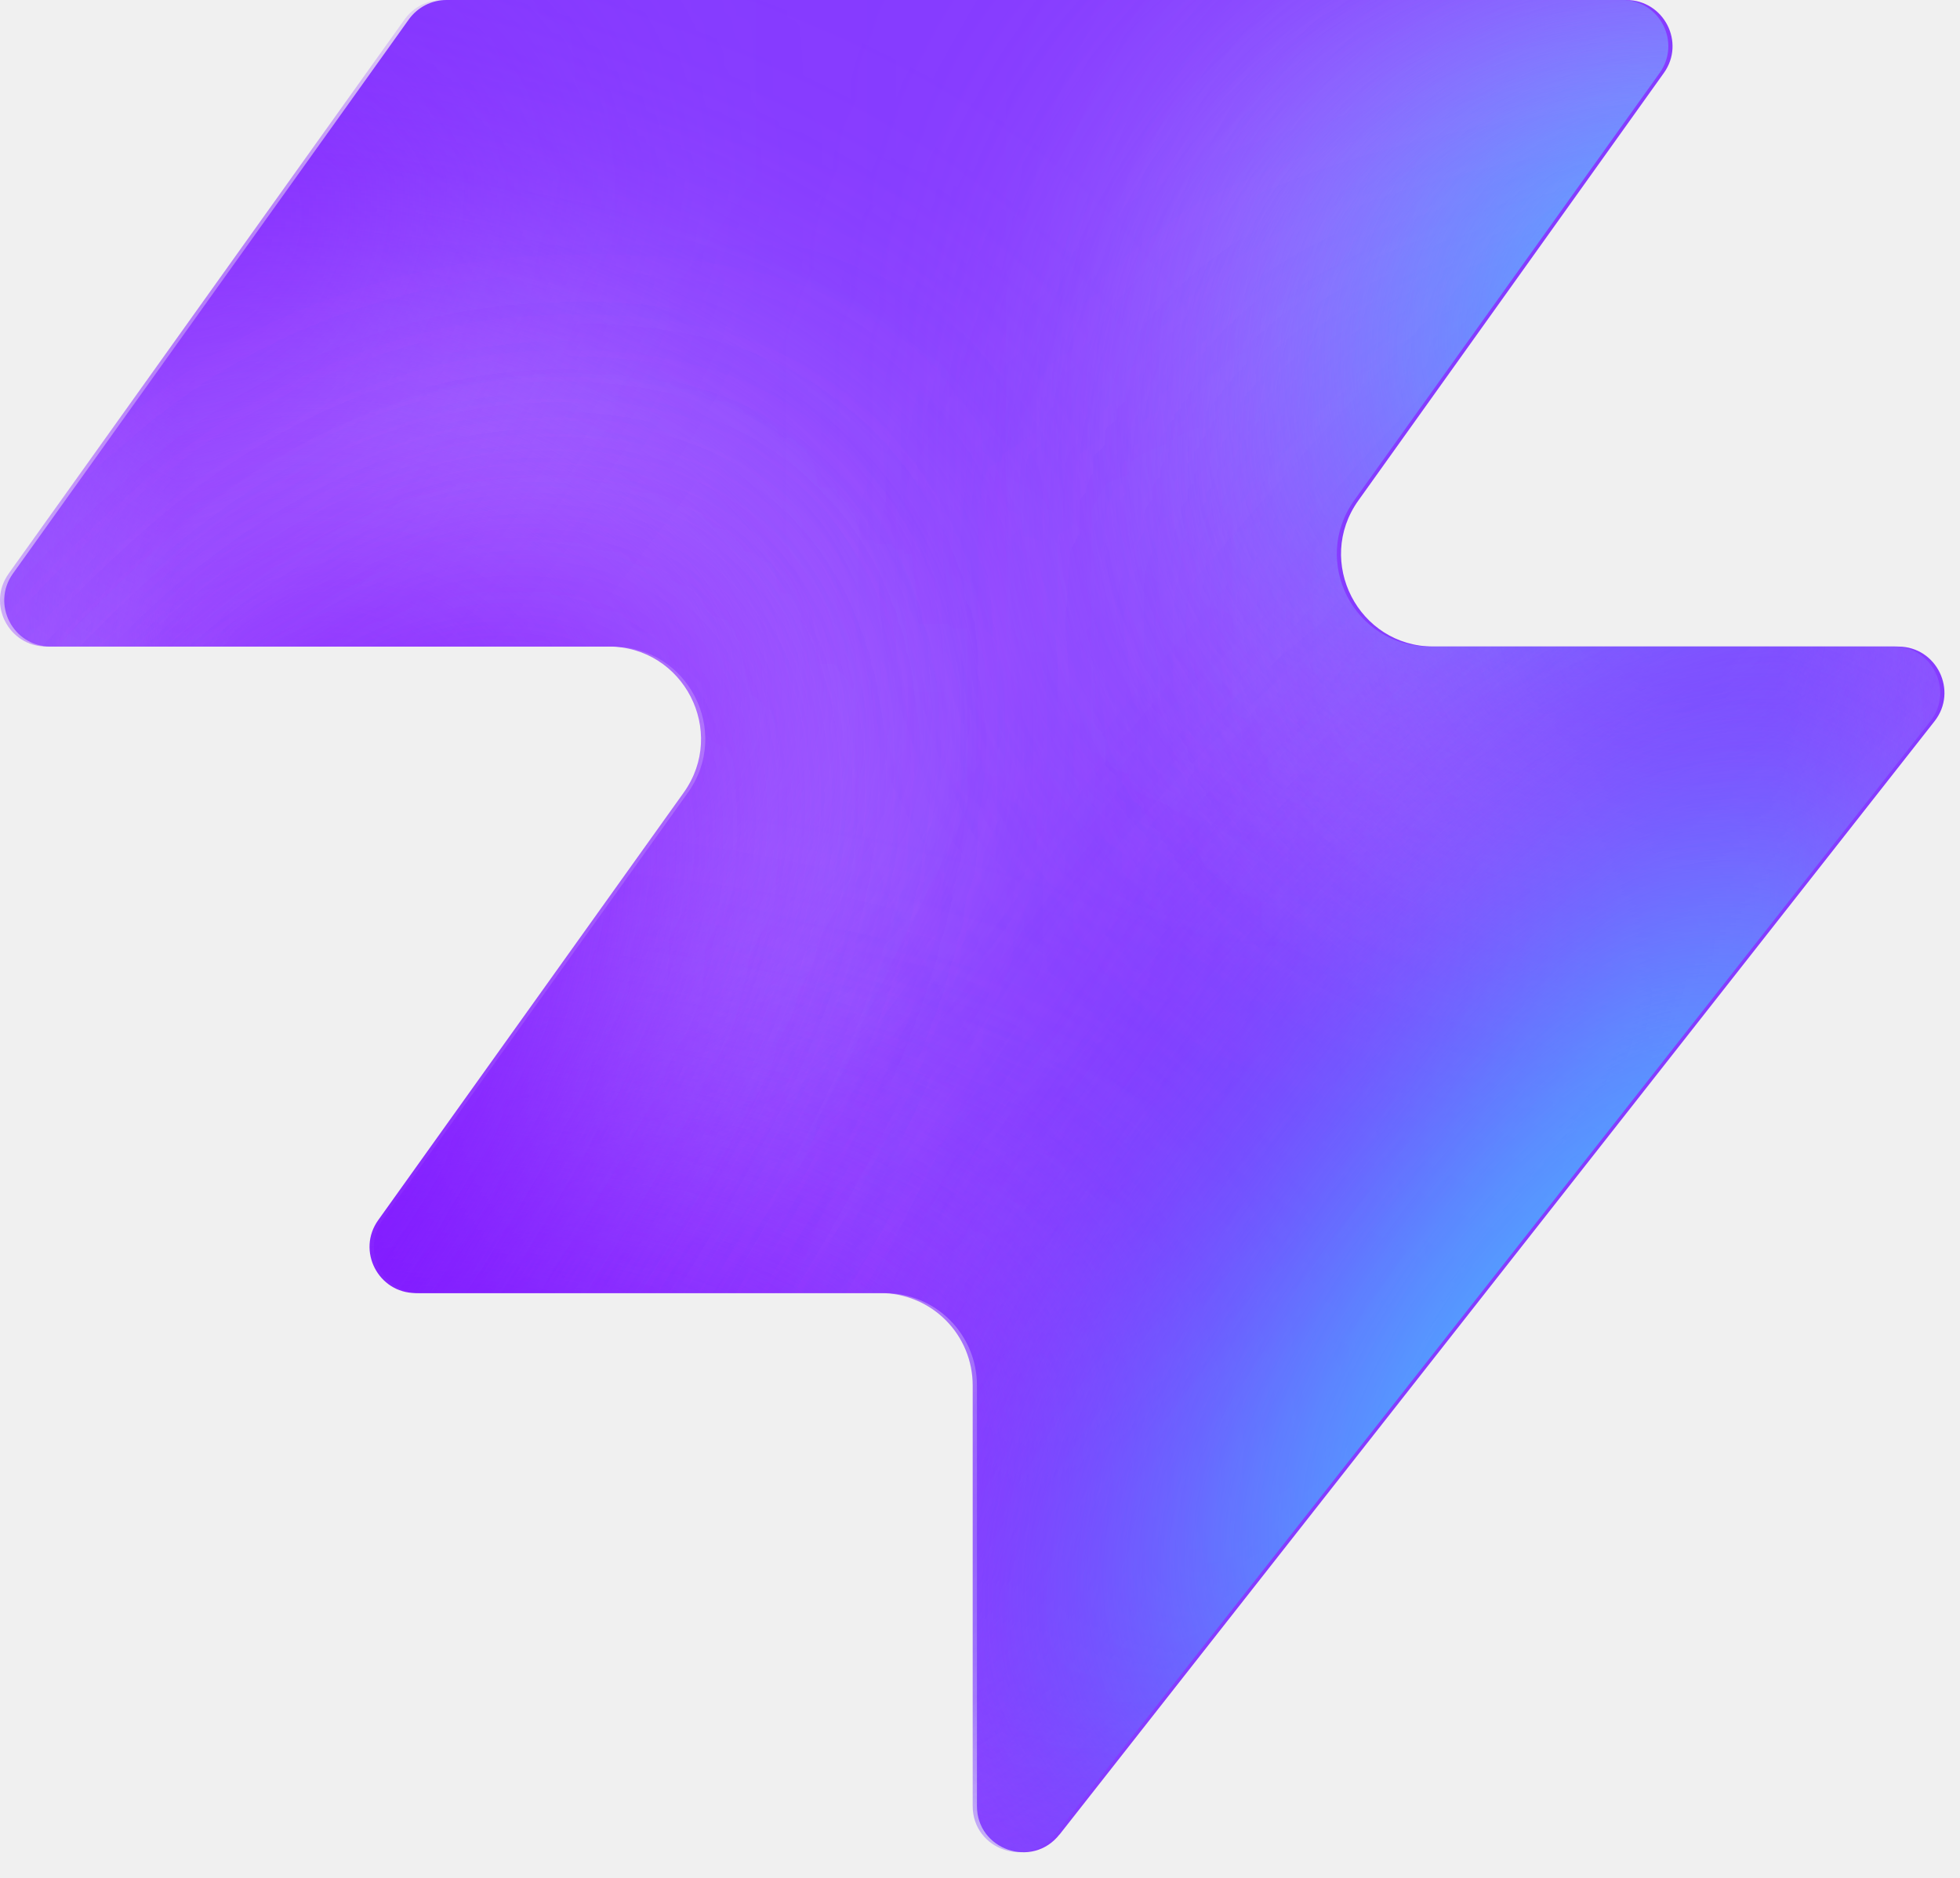
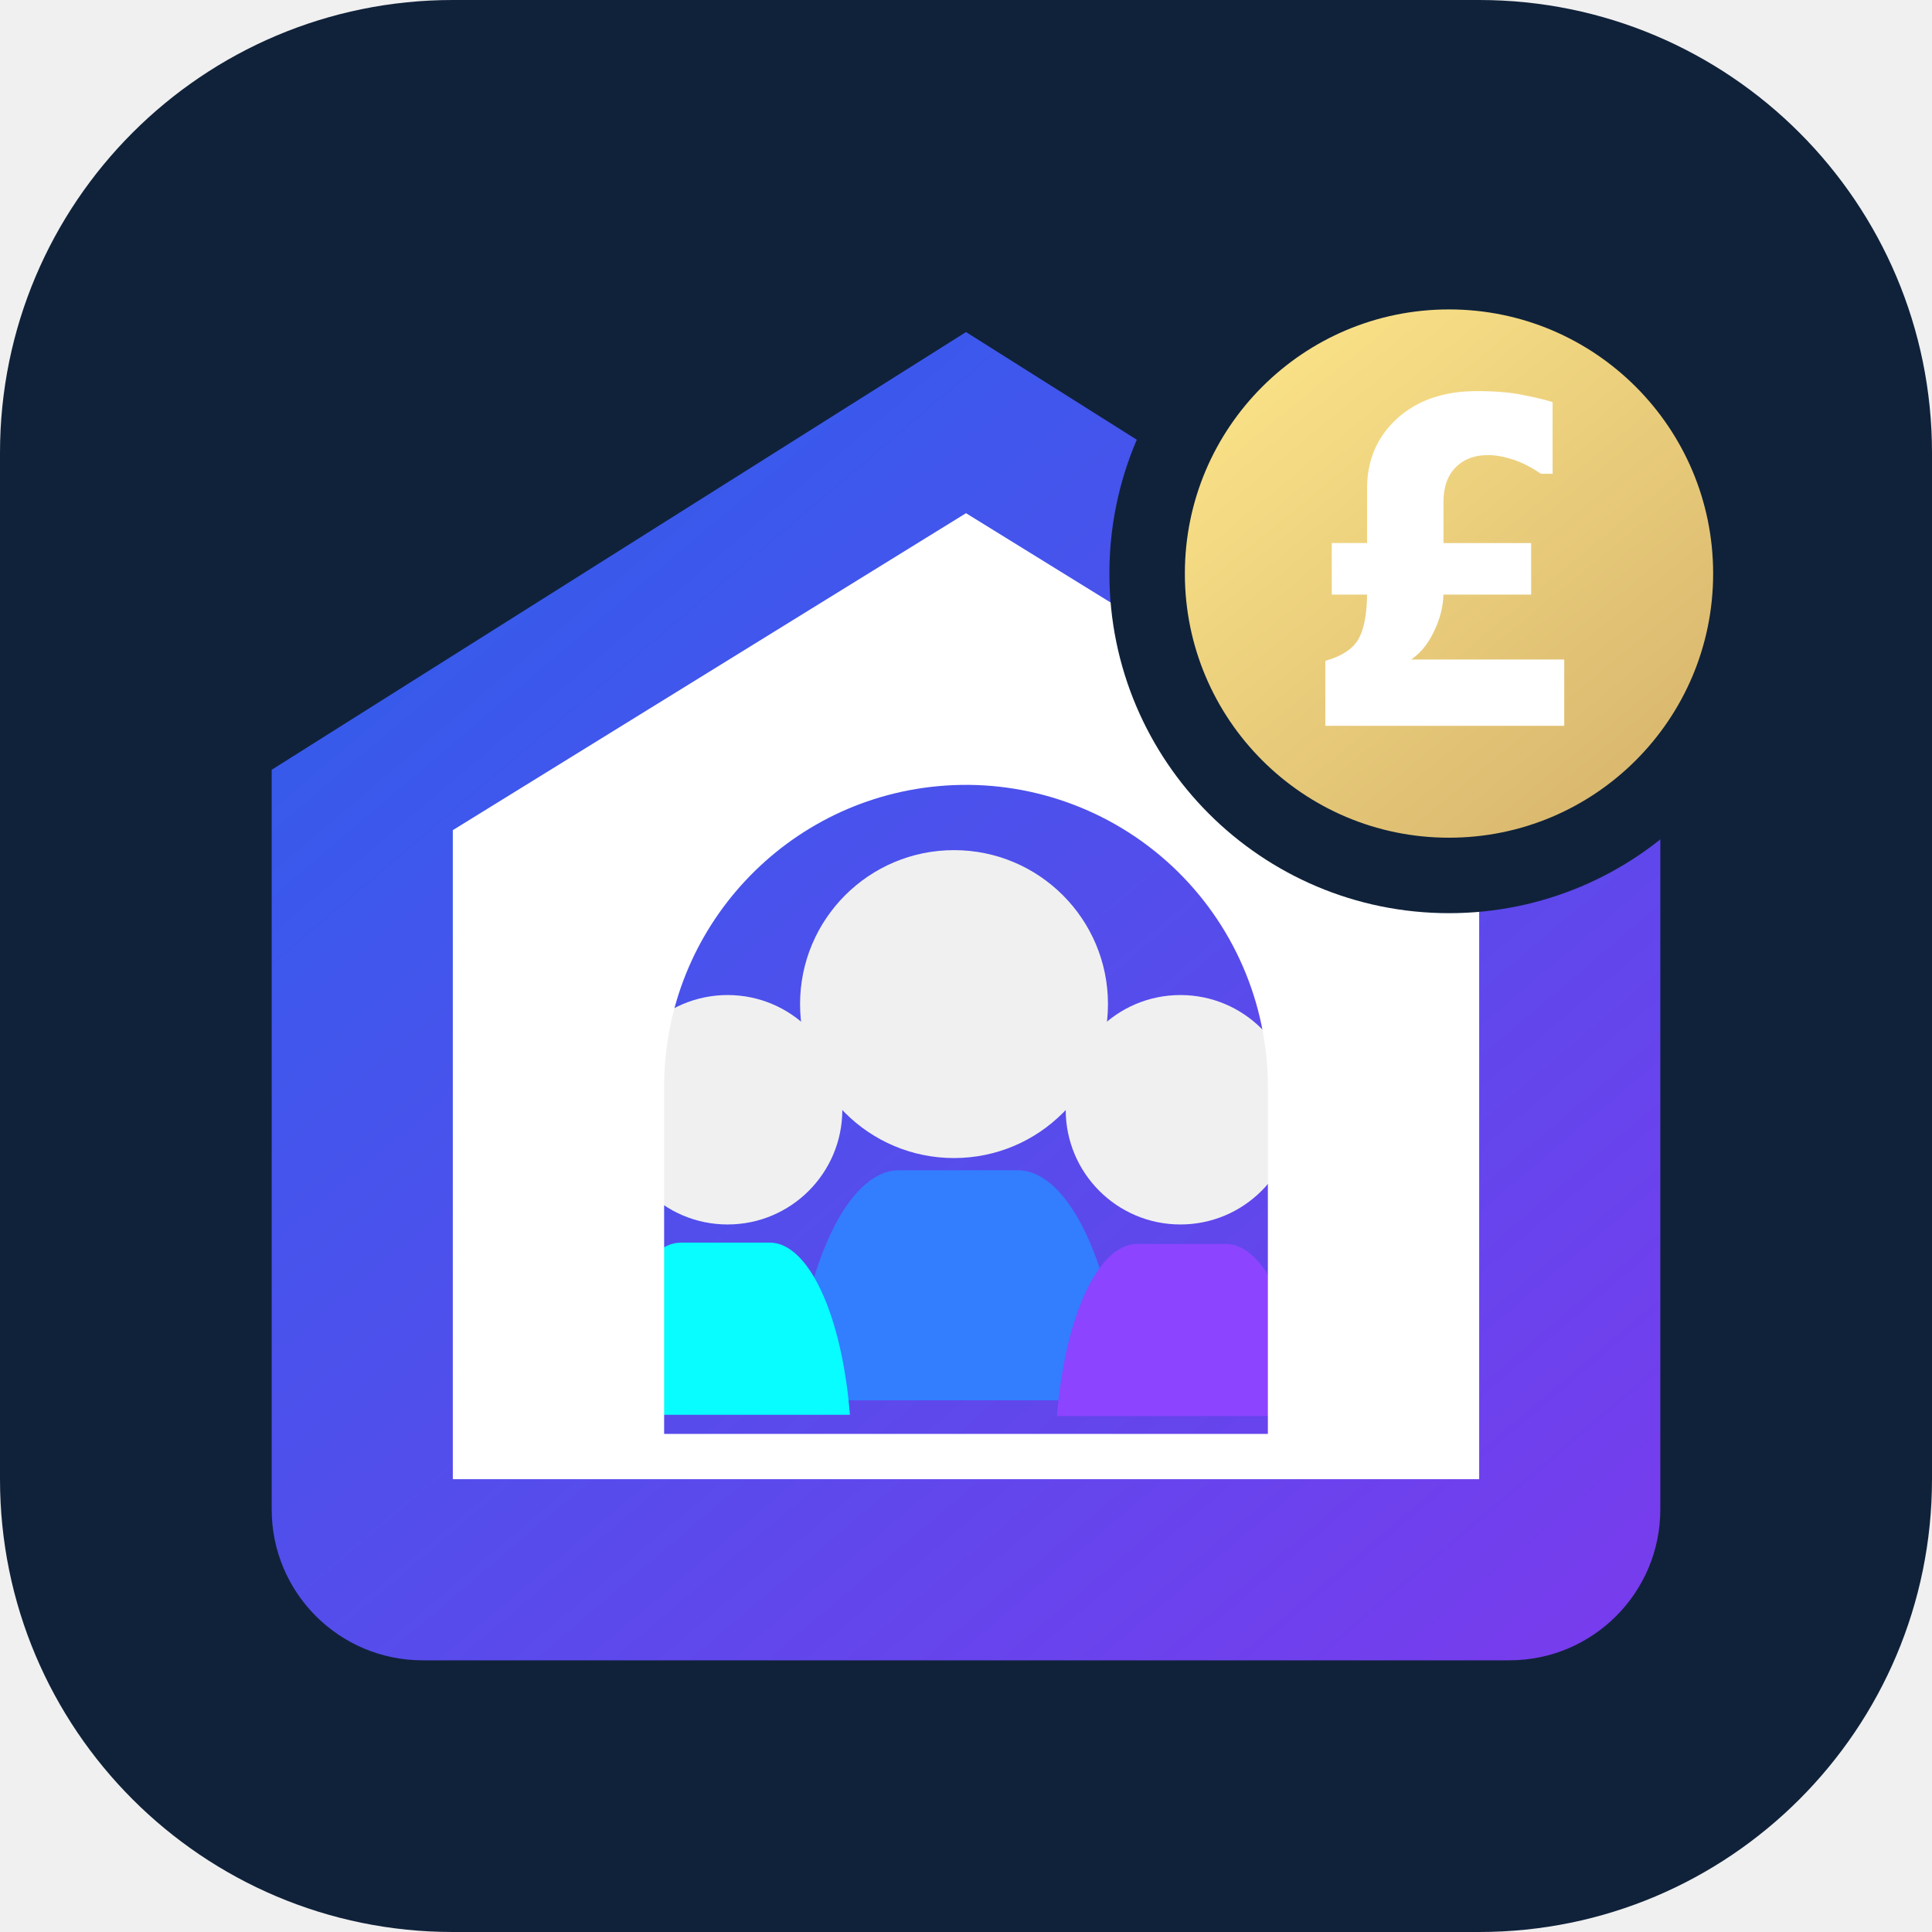
- <svg xmlns="http://www.w3.org/2000/svg" width="48" height="46" fill="none" viewBox="0 0 48 46">
-   <path fill="#863bff" d="M25.946 44.938c-.664.845-2.021.375-2.021-.698V33.937a2.26 2.26 0 0 0-2.262-2.262H10.287c-.92 0-1.456-1.04-.92-1.788l7.48-10.471c1.07-1.497 0-3.578-1.842-3.578H1.237c-.92 0-1.456-1.04-.92-1.788L10.013.474c.214-.297.556-.474.92-.474h28.894c.92 0 1.456 1.04.92 1.788l-7.48 10.471c-1.07 1.498 0 3.579 1.842 3.579h11.377c.943 0 1.473 1.088.89 1.83L25.947 44.94z" style="fill:#863bff;fill:color(display-p3 .525 .23 1);fill-opacity:1" />
-   <mask id="a" width="48" height="46" x="0" y="0" maskUnits="userSpaceOnUse" style="mask-type:alpha">
-     <path fill="#000" d="M25.842 44.938c-.664.844-2.021.375-2.021-.698V33.937a2.26 2.26 0 0 0-2.262-2.262H10.183c-.92 0-1.456-1.04-.92-1.788l7.48-10.471c1.07-1.498 0-3.579-1.842-3.579H1.133c-.92 0-1.456-1.04-.92-1.787L9.91.473c.214-.297.556-.474.92-.474h28.894c.92 0 1.456 1.04.92 1.788l-7.48 10.471c-1.07 1.498 0 3.578 1.842 3.578h11.377c.943 0 1.473 1.088.89 1.832L25.843 44.94z" style="fill:#000;fill-opacity:1" />
-   </mask>
-   <g mask="url(#a)">
-     <g filter="url(#b)">
-       <ellipse cx="5.508" cy="14.704" fill="#ede6ff" rx="5.508" ry="14.704" style="fill:#ede6ff;fill:color(display-p3 .927 .903 1);fill-opacity:1" transform="matrix(.00324 1 1 -.00324 -4.47 31.516)" />
-     </g>
-     <g filter="url(#c)">
-       <ellipse cx="10.399" cy="29.851" fill="#ede6ff" rx="10.399" ry="29.851" style="fill:#ede6ff;fill:color(display-p3 .927 .903 1);fill-opacity:1" transform="matrix(.00324 1 1 -.00324 -39.328 7.883)" />
-     </g>
-     <g filter="url(#d)">
-       <ellipse cx="5.508" cy="30.487" fill="#7e14ff" rx="5.508" ry="30.487" style="fill:#7e14ff;fill:color(display-p3 .492 .077 1);fill-opacity:1" transform="rotate(89.814 -25.913 -14.639)scale(1 -1)" />
-     </g>
-     <g filter="url(#e)">
-       <ellipse cx="5.508" cy="30.599" fill="#7e14ff" rx="5.508" ry="30.599" style="fill:#7e14ff;fill:color(display-p3 .492 .077 1);fill-opacity:1" transform="rotate(89.814 -32.644 -3.334)scale(1 -1)" />
-     </g>
-     <g filter="url(#f)">
-       <ellipse cx="5.508" cy="30.599" fill="#7e14ff" rx="5.508" ry="30.599" style="fill:#7e14ff;fill:color(display-p3 .492 .077 1);fill-opacity:1" transform="matrix(.00324 1 1 -.00324 -34.34 30.47)" />
-     </g>
-     <g filter="url(#g)">
-       <ellipse cx="14.072" cy="22.078" fill="#ede6ff" rx="14.072" ry="22.078" style="fill:#ede6ff;fill:color(display-p3 .927 .903 1);fill-opacity:1" transform="rotate(93.35 24.506 48.493)scale(-1 1)" />
-     </g>
-     <g filter="url(#h)">
-       <ellipse cx="3.47" cy="21.501" fill="#7e14ff" rx="3.47" ry="21.501" style="fill:#7e14ff;fill:color(display-p3 .492 .077 1);fill-opacity:1" transform="rotate(89.009 28.708 47.59)scale(-1 1)" />
-     </g>
-     <g filter="url(#i)">
-       <ellipse cx="3.47" cy="21.501" fill="#7e14ff" rx="3.47" ry="21.501" style="fill:#7e14ff;fill:color(display-p3 .492 .077 1);fill-opacity:1" transform="rotate(89.009 28.708 47.59)scale(-1 1)" />
-     </g>
-     <g filter="url(#j)">
-       <ellipse cx=".387" cy="8.972" fill="#7e14ff" rx="4.407" ry="29.108" style="fill:#7e14ff;fill:color(display-p3 .492 .077 1);fill-opacity:1" transform="rotate(39.51 .387 8.972)" />
-     </g>
-     <g filter="url(#k)">
-       <ellipse cx="47.523" cy="-6.092" fill="#7e14ff" rx="4.407" ry="29.108" style="fill:#7e14ff;fill:color(display-p3 .492 .077 1);fill-opacity:1" transform="rotate(37.892 47.523 -6.092)" />
-     </g>
-     <g filter="url(#l)">
-       <ellipse cx="41.412" cy="6.333" fill="#47bfff" rx="5.971" ry="9.665" style="fill:#47bfff;fill:color(display-p3 .28 .748 1);fill-opacity:1" transform="rotate(37.892 41.412 6.333)" />
-     </g>
-     <g filter="url(#m)">
-       <ellipse cx="-1.879" cy="38.332" fill="#7e14ff" rx="4.407" ry="29.108" style="fill:#7e14ff;fill:color(display-p3 .492 .077 1);fill-opacity:1" transform="rotate(37.892 -1.88 38.332)" />
-     </g>
-     <g filter="url(#n)">
-       <ellipse cx="-1.879" cy="38.332" fill="#7e14ff" rx="4.407" ry="29.108" style="fill:#7e14ff;fill:color(display-p3 .492 .077 1);fill-opacity:1" transform="rotate(37.892 -1.88 38.332)" />
-     </g>
-     <g filter="url(#o)">
-       <ellipse cx="35.651" cy="29.907" fill="#7e14ff" rx="4.407" ry="29.108" style="fill:#7e14ff;fill:color(display-p3 .492 .077 1);fill-opacity:1" transform="rotate(37.892 35.651 29.907)" />
-     </g>
-     <g filter="url(#p)">
-       <ellipse cx="38.418" cy="32.4" fill="#47bfff" rx="5.971" ry="15.297" style="fill:#47bfff;fill:color(display-p3 .28 .748 1);fill-opacity:1" transform="rotate(37.892 38.418 32.4)" />
-     </g>
-   </g>
-   <defs>
-     <filter id="b" width="60.045" height="41.654" x="-19.77" y="16.149" color-interpolation-filters="sRGB" filterUnits="userSpaceOnUse">
-       <feFlood flood-opacity="0" result="BackgroundImageFix" />
-       <feBlend in="SourceGraphic" in2="BackgroundImageFix" result="shape" />
-       <feGaussianBlur result="effect1_foregroundBlur_2002_17158" stdDeviation="7.659" />
-     </filter>
-     <filter id="c" width="90.34" height="51.437" x="-54.613" y="-7.533" color-interpolation-filters="sRGB" filterUnits="userSpaceOnUse">
-       <feFlood flood-opacity="0" result="BackgroundImageFix" />
-       <feBlend in="SourceGraphic" in2="BackgroundImageFix" result="shape" />
-       <feGaussianBlur result="effect1_foregroundBlur_2002_17158" stdDeviation="7.659" />
-     </filter>
-     <filter id="d" width="79.355" height="29.4" x="-49.64" y="2.03" color-interpolation-filters="sRGB" filterUnits="userSpaceOnUse">
-       <feFlood flood-opacity="0" result="BackgroundImageFix" />
-       <feBlend in="SourceGraphic" in2="BackgroundImageFix" result="shape" />
-       <feGaussianBlur result="effect1_foregroundBlur_2002_17158" stdDeviation="4.596" />
-     </filter>
-     <filter id="e" width="79.579" height="29.4" x="-45.045" y="20.029" color-interpolation-filters="sRGB" filterUnits="userSpaceOnUse">
-       <feFlood flood-opacity="0" result="BackgroundImageFix" />
-       <feBlend in="SourceGraphic" in2="BackgroundImageFix" result="shape" />
-       <feGaussianBlur result="effect1_foregroundBlur_2002_17158" stdDeviation="4.596" />
-     </filter>
-     <filter id="f" width="79.579" height="29.4" x="-43.513" y="21.178" color-interpolation-filters="sRGB" filterUnits="userSpaceOnUse">
-       <feFlood flood-opacity="0" result="BackgroundImageFix" />
-       <feBlend in="SourceGraphic" in2="BackgroundImageFix" result="shape" />
-       <feGaussianBlur result="effect1_foregroundBlur_2002_17158" stdDeviation="4.596" />
-     </filter>
-     <filter id="g" width="74.749" height="58.852" x="15.756" y="-17.901" color-interpolation-filters="sRGB" filterUnits="userSpaceOnUse">
-       <feFlood flood-opacity="0" result="BackgroundImageFix" />
-       <feBlend in="SourceGraphic" in2="BackgroundImageFix" result="shape" />
-       <feGaussianBlur result="effect1_foregroundBlur_2002_17158" stdDeviation="7.659" />
-     </filter>
-     <filter id="h" width="61.377" height="25.362" x="23.548" y="2.284" color-interpolation-filters="sRGB" filterUnits="userSpaceOnUse">
-       <feFlood flood-opacity="0" result="BackgroundImageFix" />
-       <feBlend in="SourceGraphic" in2="BackgroundImageFix" result="shape" />
-       <feGaussianBlur result="effect1_foregroundBlur_2002_17158" stdDeviation="4.596" />
-     </filter>
-     <filter id="i" width="61.377" height="25.362" x="23.548" y="2.284" color-interpolation-filters="sRGB" filterUnits="userSpaceOnUse">
-       <feFlood flood-opacity="0" result="BackgroundImageFix" />
-       <feBlend in="SourceGraphic" in2="BackgroundImageFix" result="shape" />
-       <feGaussianBlur result="effect1_foregroundBlur_2002_17158" stdDeviation="4.596" />
-     </filter>
-     <filter id="j" width="56.045" height="63.649" x="-27.636" y="-22.853" color-interpolation-filters="sRGB" filterUnits="userSpaceOnUse">
-       <feFlood flood-opacity="0" result="BackgroundImageFix" />
-       <feBlend in="SourceGraphic" in2="BackgroundImageFix" result="shape" />
-       <feGaussianBlur result="effect1_foregroundBlur_2002_17158" stdDeviation="4.596" />
-     </filter>
-     <filter id="k" width="54.814" height="64.646" x="20.116" y="-38.415" color-interpolation-filters="sRGB" filterUnits="userSpaceOnUse">
-       <feFlood flood-opacity="0" result="BackgroundImageFix" />
-       <feBlend in="SourceGraphic" in2="BackgroundImageFix" result="shape" />
-       <feGaussianBlur result="effect1_foregroundBlur_2002_17158" stdDeviation="4.596" />
-     </filter>
-     <filter id="l" width="33.541" height="35.313" x="24.641" y="-11.323" color-interpolation-filters="sRGB" filterUnits="userSpaceOnUse">
-       <feFlood flood-opacity="0" result="BackgroundImageFix" />
-       <feBlend in="SourceGraphic" in2="BackgroundImageFix" result="shape" />
-       <feGaussianBlur result="effect1_foregroundBlur_2002_17158" stdDeviation="4.596" />
-     </filter>
-     <filter id="m" width="54.814" height="64.646" x="-29.286" y="6.009" color-interpolation-filters="sRGB" filterUnits="userSpaceOnUse">
-       <feFlood flood-opacity="0" result="BackgroundImageFix" />
-       <feBlend in="SourceGraphic" in2="BackgroundImageFix" result="shape" />
-       <feGaussianBlur result="effect1_foregroundBlur_2002_17158" stdDeviation="4.596" />
-     </filter>
-     <filter id="n" width="54.814" height="64.646" x="-29.286" y="6.009" color-interpolation-filters="sRGB" filterUnits="userSpaceOnUse">
-       <feFlood flood-opacity="0" result="BackgroundImageFix" />
-       <feBlend in="SourceGraphic" in2="BackgroundImageFix" result="shape" />
-       <feGaussianBlur result="effect1_foregroundBlur_2002_17158" stdDeviation="4.596" />
-     </filter>
-     <filter id="o" width="54.814" height="64.646" x="8.244" y="-2.416" color-interpolation-filters="sRGB" filterUnits="userSpaceOnUse">
-       <feFlood flood-opacity="0" result="BackgroundImageFix" />
-       <feBlend in="SourceGraphic" in2="BackgroundImageFix" result="shape" />
-       <feGaussianBlur result="effect1_foregroundBlur_2002_17158" stdDeviation="4.596" />
-     </filter>
-     <filter id="p" width="39.409" height="43.623" x="18.713" y="10.588" color-interpolation-filters="sRGB" filterUnits="userSpaceOnUse">
-       <feFlood flood-opacity="0" result="BackgroundImageFix" />
-       <feBlend in="SourceGraphic" in2="BackgroundImageFix" result="shape" />
-       <feGaussianBlur result="effect1_foregroundBlur_2002_17158" stdDeviation="4.596" />
-     </filter>
+ <svg xmlns="http://www.w3.org/2000/svg" viewBox="0 0 64 64" role="img" aria-label="Our Family Money icon" version="1.1" id="svg9">
+   <defs id="defs4">
+     <linearGradient id="tile" x1="10" y1="6" x2="54" y2="58" gradientUnits="userSpaceOnUse">
+       <stop stop-color="#2563eb" id="stop1" />
+       <stop offset="1" stop-color="#7c3aed" id="stop2" />
+     </linearGradient>
+     <linearGradient id="coin" x1="41" y1="10" x2="55" y2="27" gradientUnits="userSpaceOnUse">
+       <stop stop-color="#fde68a" id="stop3" />
+       <stop offset="1" stop-color="#d7b56d" id="stop4" />
+     </linearGradient>
  </defs>
+   <rect width="64" height="64" rx="15" fill="#10223a" id="LogoBackground" />
+   <path d="M9 50V25.5L32 11l23 14.5V50a5 5 0 0 1-5 5H14a5 5 0 0 1-5-5Z" fill="url(#tile)" id="blueHouse" />
+   <path d="m 26.232,46.388 a 3.629,9.621 0 0 1 3.535,-7.622 h 3.959 a 3.629,9.621 0 0 1 3.535,7.622 z" fill="#f7faff" id="a1Body" style="fill:#337dff;fill-opacity:1;stroke-width:0.767" />
+   <circle cx="31.603" cy="33.262" r="5.1" fill="#f7faff" id="a1Head" style="fill:#f0f0f0;fill-opacity:1" />
+   <path d="m 19.903,46.866 a 2.716,7.199 0 0 1 2.645,-5.703 h 2.962 a 2.716,7.199 0 0 1 2.645,5.703 z" fill="#f7faff" id="c2Body" style="fill:#07fdff;fill-opacity:1;stroke-width:0.574" />
+   <circle cx="24.103" cy="36.762" r="3.8" fill="#f7faff" id="c2Head" style="fill:#f0f0f0;fill-opacity:1" />
+   <path d="m 35.014,46.91 a 2.716,7.199 0 0 1 2.645,-5.703 h 2.962 a 2.716,7.199 0 0 1 2.645,5.703 z" fill="#f7faff" id="c1Body" style="fill:#8c44ff;fill-opacity:1;stroke-width:0.574" />
+   <circle cx="39.103" cy="36.762" r="3.8" fill="#f7faff" id="c1Head" style="fill:#f0f0f0;fill-opacity:1" />
+   <path id="whiteHouse" d="M 32 17 L 15 27.5 L 15 49 L 49 49 L 49 27.5 L 32 17 z M 31.318 26.023 A 10 10 0 0 1 42 36 L 42 47.5 L 22 47.5 L 22 36 A 10 10 0 0 1 31.318 26.023 z " style="fill:#ffffff;fill-opacity:1" />
+   <circle cx="48" cy="19" r="10" fill="url(#coin)" stroke="#10223a" stroke-width="2.5" id="CurrencyCircle" />
+   <path d="m 53.904,23.015 h -8.106 v -1.945 q 0.858,-0.235 1.149,-0.734 0.291,-0.498 0.291,-1.495 h -1.218 v -1.502 h 1.218 v -1.807 q 0,-1.322 1.018,-2.174 1.024,-0.851 2.7,-0.851 0.941,0 1.557,0.118 0.623,0.111 0.99,0.215 v 2.16 H 53.191 q -0.526,-0.325 -0.99,-0.457 -0.464,-0.138 -0.865,-0.138 -0.72,0 -1.163,0.415 -0.436,0.408 -0.436,1.149 v 1.371 h 3.025 v 1.502 h -3.025 q 0,0.616 -0.332,1.232 -0.325,0.616 -0.838,0.893 v 0.076 h 5.337 z" id="CurrencyMark" style="font-weight:bold;font-size:14.177px;letter-spacing:-1.352px;fill:#ffffff;stroke:#ffffff;stroke-width:0.137" transform="scale(0.9600662,1.041595)" aria-label="£" />
</svg>
